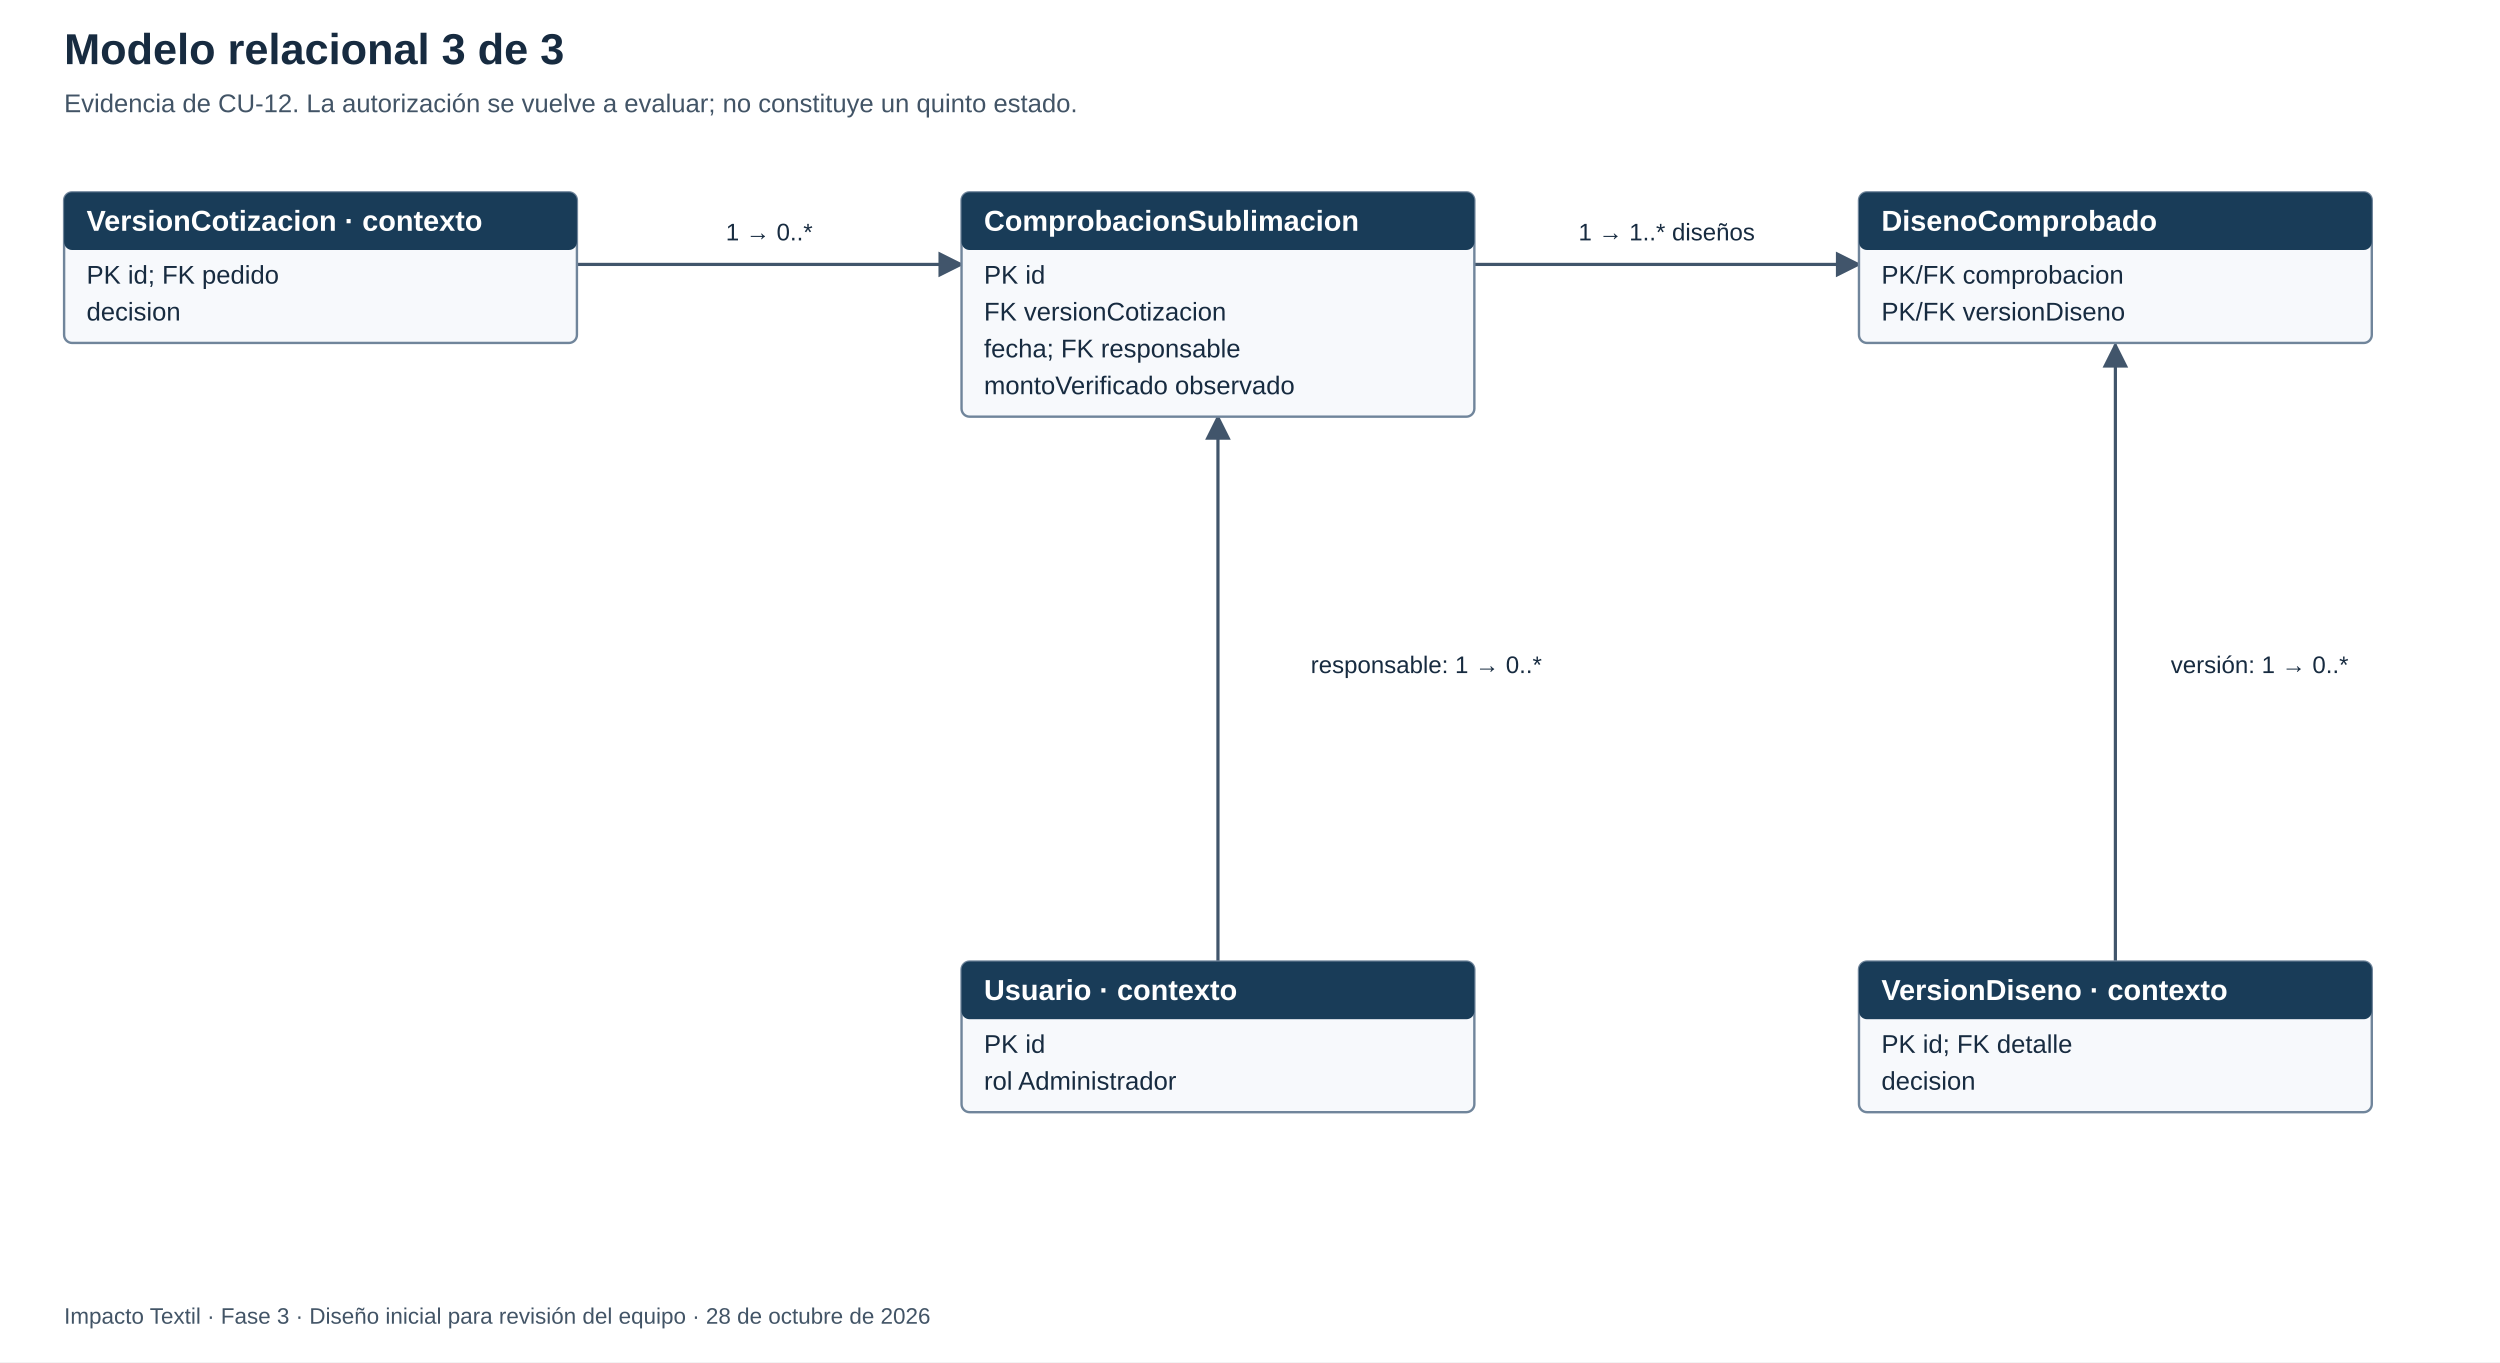
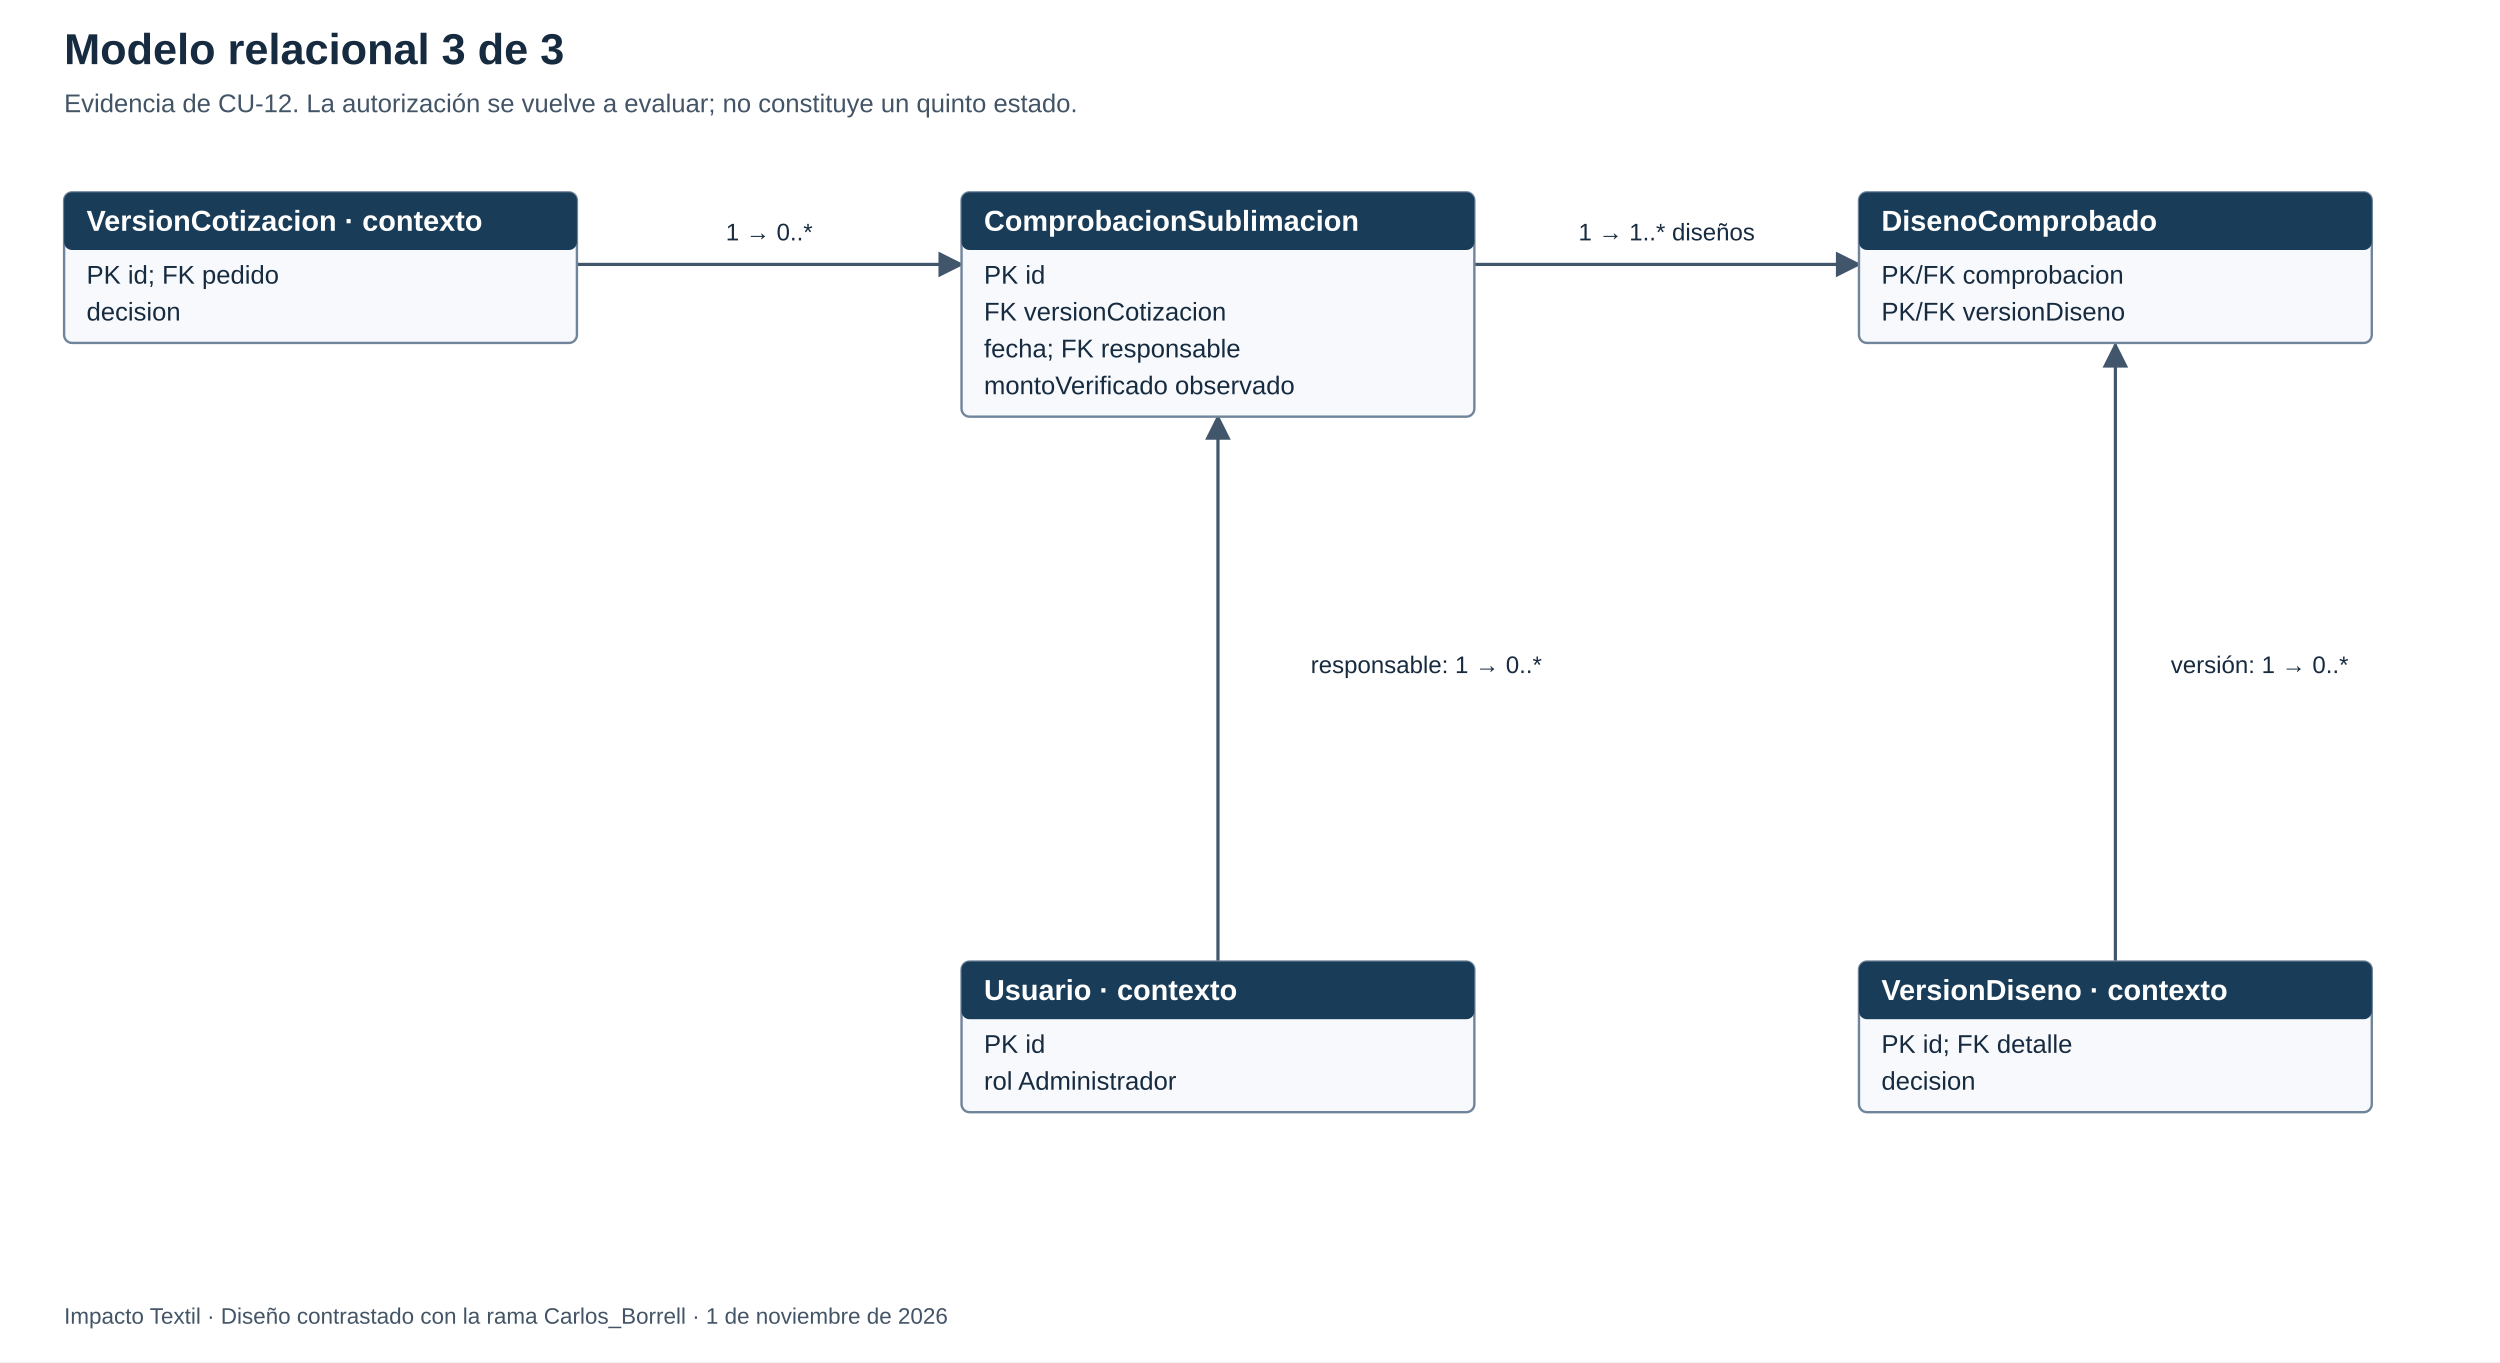
<svg xmlns="http://www.w3.org/2000/svg" width="1560" height="850" viewBox="0 0 1560 850">
  <defs>
    <marker id="arrow" viewBox="0 0 10 10" refX="9" refY="5" markerWidth="8" markerHeight="8" orient="auto-start-reverse">
      <path d="M0 0 L10 5 L0 10 Z" fill="#41556b" />
    </marker>
  </defs>
  <rect width="1560" height="850" fill="white" />
  <text x="40" y="40" font-family="Arial" font-size="27" font-weight="bold" fill="#172b40">Modelo relacional 3 de 3</text>
  <text x="40" y="70" font-family="Arial" font-size="16" fill="#425466">Evidencia de CU-12. La autorización se vuelve a evaluar; no constituye un quinto estado.</text>
  <polyline points="360,165 600,165" fill="none" stroke="#41556b" stroke-width="2" marker-end="url(#arrow)" />
  <text x="480" y="150" text-anchor="middle" font-family="Arial" font-size="15" fill="#172b40" stroke="white" stroke-width="6" paint-order="stroke">1 → 0..*</text>
  <polyline points="920,165 1160,165" fill="none" stroke="#41556b" stroke-width="2" marker-end="url(#arrow)" />
  <text x="1040" y="150" text-anchor="middle" font-family="Arial" font-size="15" fill="#172b40" stroke="white" stroke-width="6" paint-order="stroke">1 → 1..* diseños</text>
  <polyline points="760,600 760,260" fill="none" stroke="#41556b" stroke-width="2" marker-end="url(#arrow)" />
  <text x="890" y="420" text-anchor="middle" font-family="Arial" font-size="15" fill="#172b40" stroke="white" stroke-width="6" paint-order="stroke">responsable: 1 → 0..*</text>
  <polyline points="1320,600 1320,215" fill="none" stroke="#41556b" stroke-width="2" marker-end="url(#arrow)" />
  <text x="1410" y="420" text-anchor="middle" font-family="Arial" font-size="15" fill="#172b40" stroke="white" stroke-width="6" paint-order="stroke">versión: 1 → 0..*</text>
  <rect x="40" y="120" width="320" height="94" rx="5" fill="#f7f9fc" stroke="#70859b" stroke-width="1.5" />
  <rect x="40" y="120" width="320" height="36" rx="5" fill="#193c58" />
  <text x="54" y="144" font-family="Arial" font-size="18" font-weight="bold" fill="white">VersionCotizacion · contexto</text>
  <text x="54" y="177" font-family="Arial" font-size="16" fill="#172b40">PK id; FK pedido</text>
  <text x="54" y="200" font-family="Arial" font-size="16" fill="#172b40">decision</text>
  <rect x="600" y="120" width="320" height="140" rx="5" fill="#f7f9fc" stroke="#70859b" stroke-width="1.5" />
  <rect x="600" y="120" width="320" height="36" rx="5" fill="#193c58" />
  <text x="614" y="144" font-family="Arial" font-size="18" font-weight="bold" fill="white">ComprobacionSublimacion</text>
  <text x="614" y="177" font-family="Arial" font-size="16" fill="#172b40">PK id</text>
  <text x="614" y="200" font-family="Arial" font-size="16" fill="#172b40">FK versionCotizacion</text>
  <text x="614" y="223" font-family="Arial" font-size="16" fill="#172b40">fecha; FK responsable</text>
  <text x="614" y="246" font-family="Arial" font-size="16" fill="#172b40">montoVerificado observado</text>
  <rect x="1160" y="120" width="320" height="94" rx="5" fill="#f7f9fc" stroke="#70859b" stroke-width="1.5" />
  <rect x="1160" y="120" width="320" height="36" rx="5" fill="#193c58" />
  <text x="1174" y="144" font-family="Arial" font-size="18" font-weight="bold" fill="white">DisenoComprobado</text>
  <text x="1174" y="177" font-family="Arial" font-size="16" fill="#172b40">PK/FK comprobacion</text>
  <text x="1174" y="200" font-family="Arial" font-size="16" fill="#172b40">PK/FK versionDiseno</text>
  <rect x="600" y="600" width="320" height="94" rx="5" fill="#f7f9fc" stroke="#70859b" stroke-width="1.5" />
  <rect x="600" y="600" width="320" height="36" rx="5" fill="#193c58" />
  <text x="614" y="624" font-family="Arial" font-size="18" font-weight="bold" fill="white">Usuario · contexto</text>
  <text x="614" y="657" font-family="Arial" font-size="16" fill="#172b40">PK id</text>
  <text x="614" y="680" font-family="Arial" font-size="16" fill="#172b40">rol Administrador</text>
  <rect x="1160" y="600" width="320" height="94" rx="5" fill="#f7f9fc" stroke="#70859b" stroke-width="1.5" />
  <rect x="1160" y="600" width="320" height="36" rx="5" fill="#193c58" />
  <text x="1174" y="624" font-family="Arial" font-size="18" font-weight="bold" fill="white">VersionDiseno · contexto</text>
  <text x="1174" y="657" font-family="Arial" font-size="16" fill="#172b40">PK id; FK detalle</text>
  <text x="1174" y="680" font-family="Arial" font-size="16" fill="#172b40">decision</text>
-   <text x="40" y="826" font-family="Arial" font-size="14" fill="#425466">Impacto Textil · Fase 3 · Diseño inicial para revisión del equipo · 28 de octubre de 2026</text>
+   <text x="40" y="826" font-family="Arial" font-size="14" fill="#425466">Impacto Textil · Diseño contrastado con la rama Carlos_Borrell · 1 de noviembre de 2026</text>
</svg>
